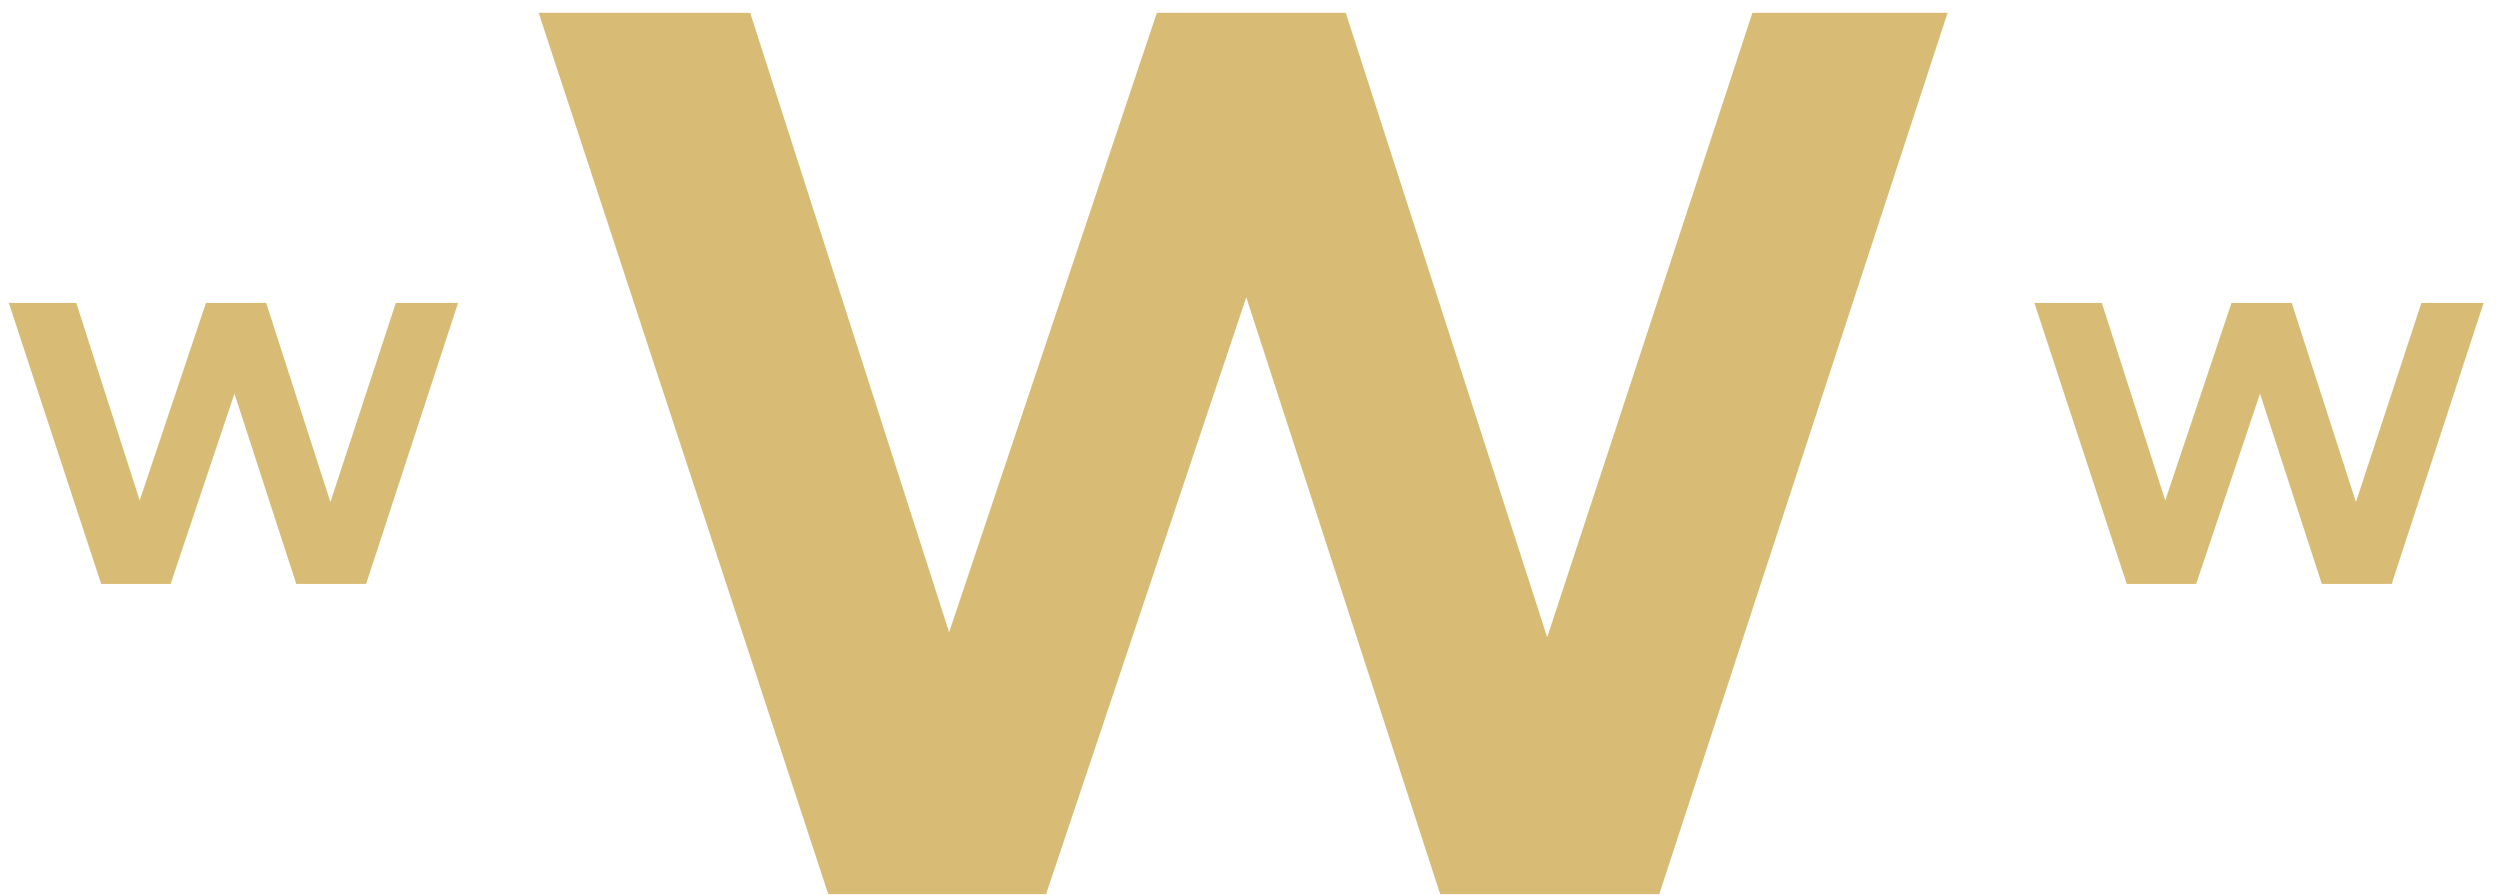
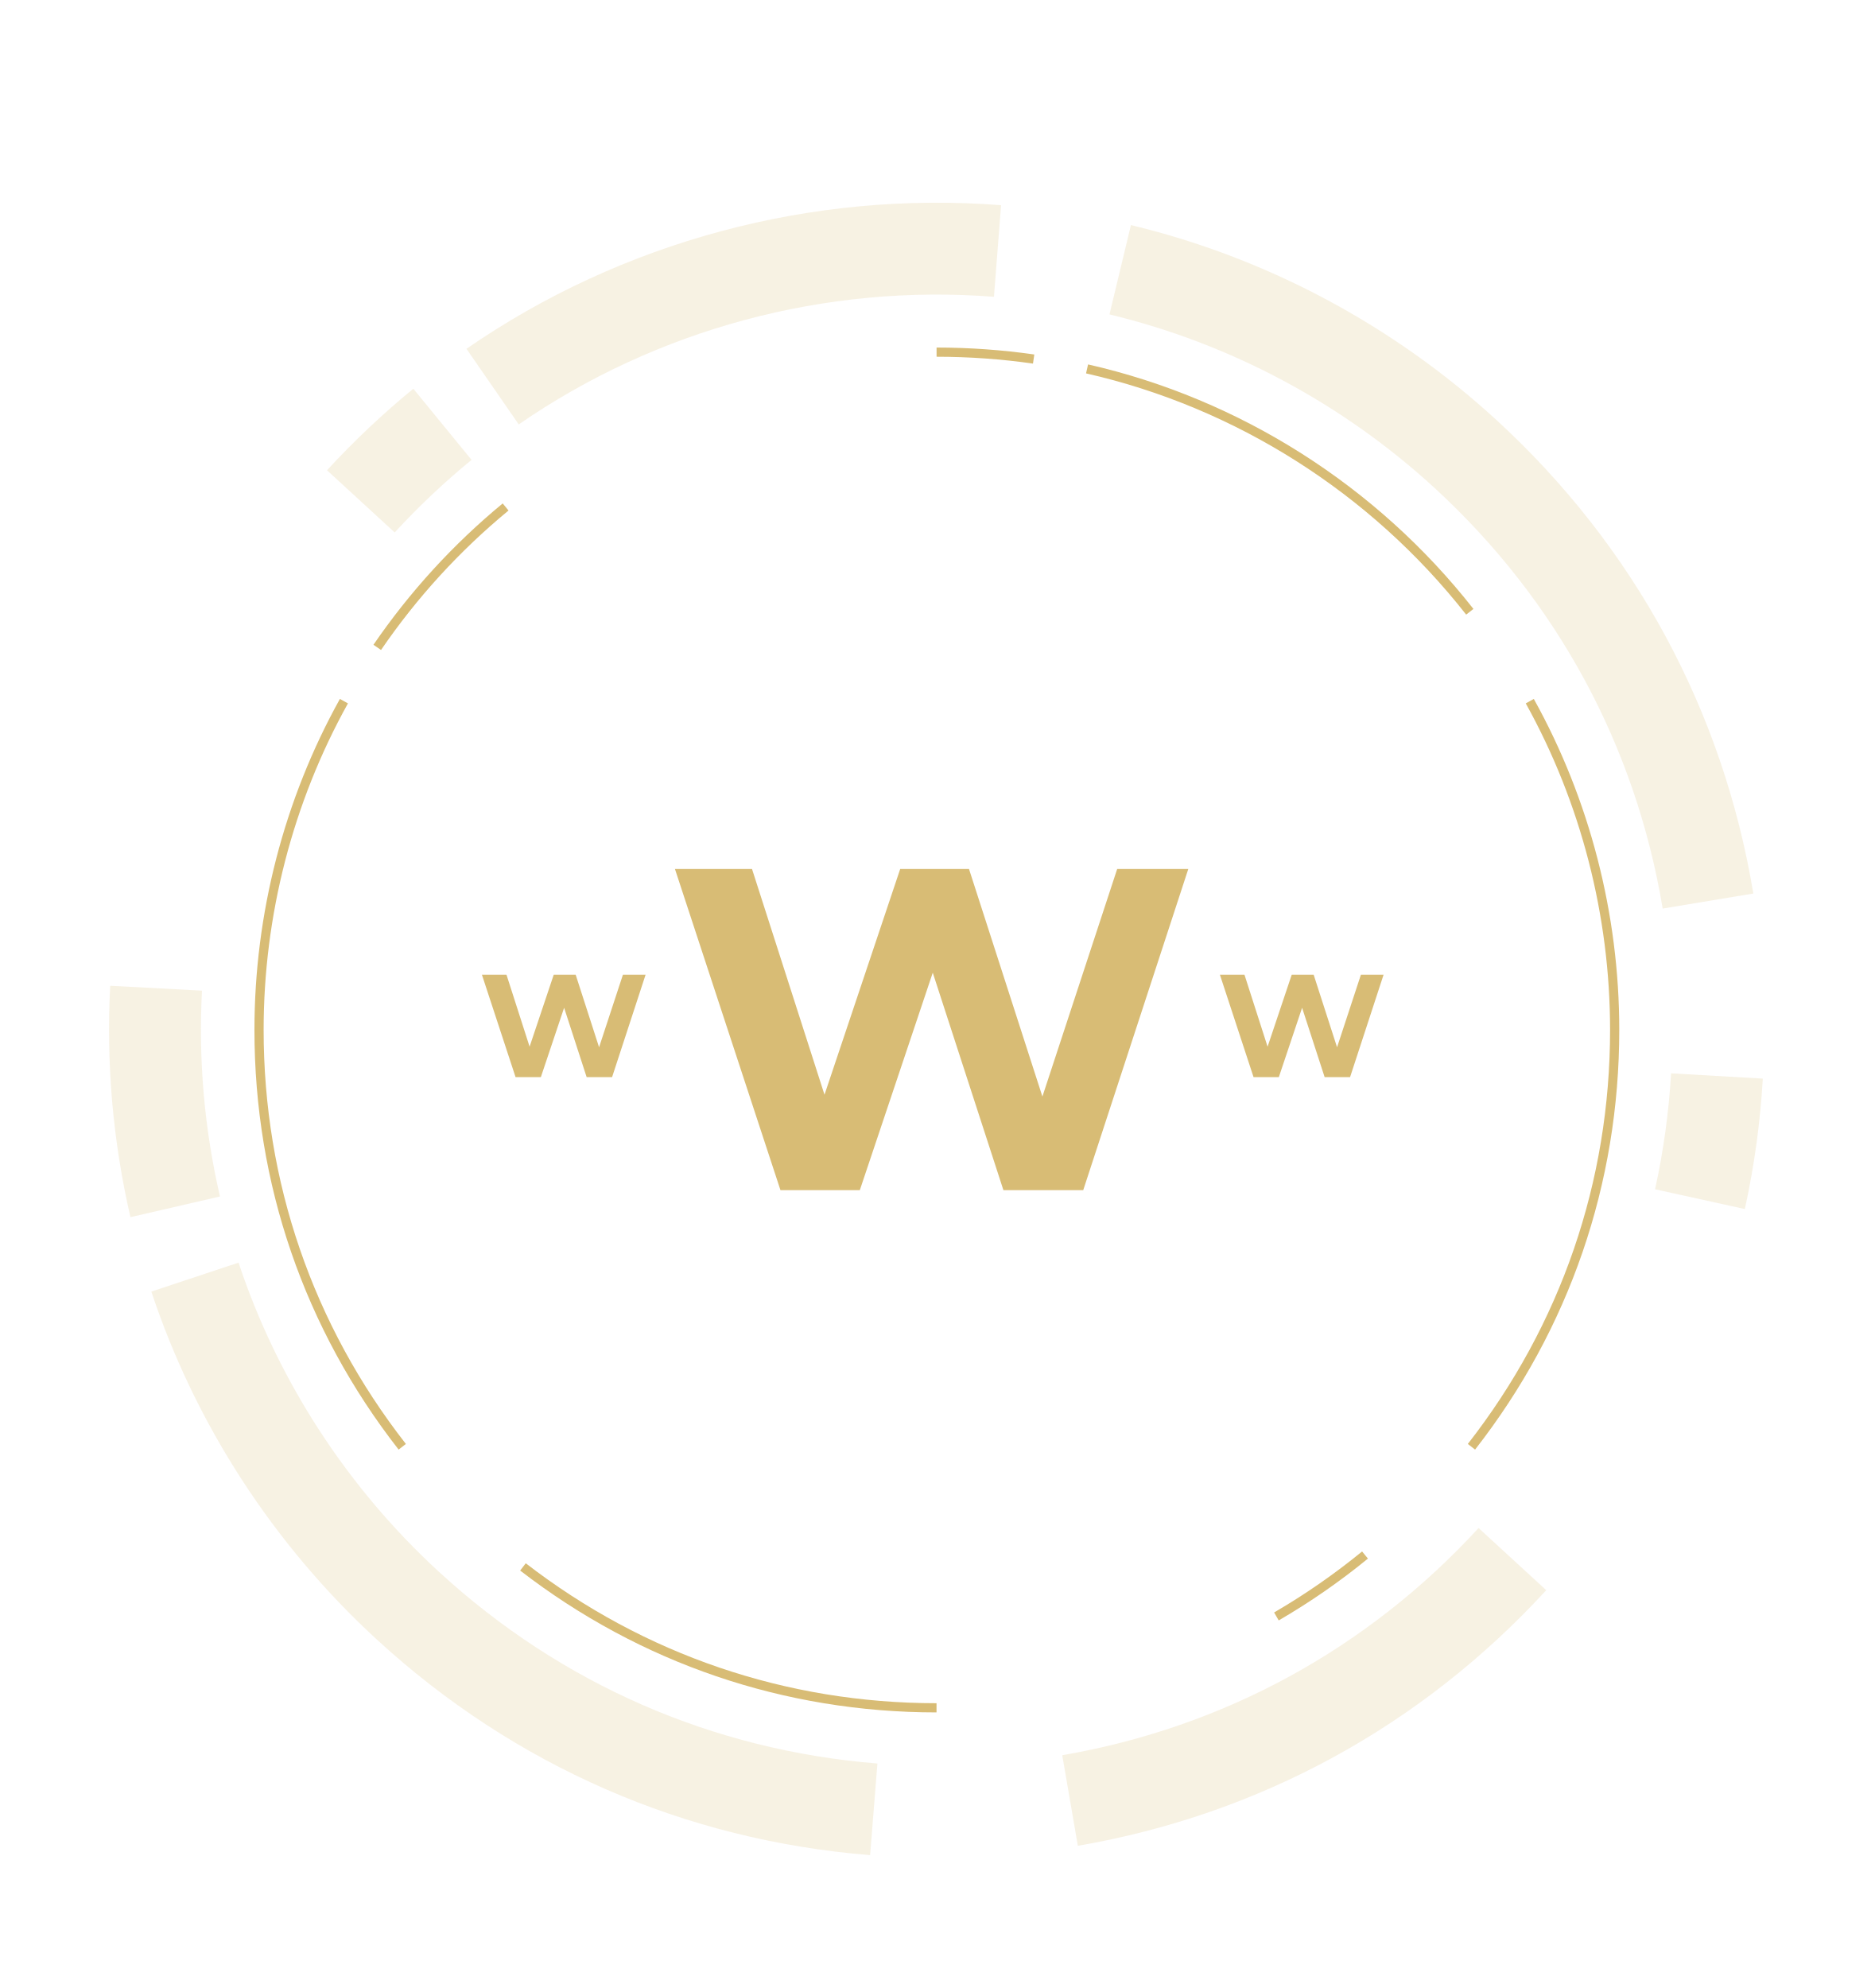
- <svg xmlns="http://www.w3.org/2000/svg" width="137" height="49" viewBox="0 0 137 49" fill="none">
-   <path d="M25.102 16.6L20.064 32H16.236L12.848 21.572L9.35 32H5.544L0.484 16.6H4.18L7.656 27.424L11.286 16.6H14.586L18.106 27.512L21.692 16.6H25.102Z" fill="#D8BC75" />
-   <path d="M136.102 16.6L131.064 32H127.236L123.848 21.572L120.35 32H116.544L111.484 16.6H115.18L118.656 27.424L122.286 16.6H125.586L129.106 27.512L132.692 16.6H136.102Z" fill="#D8BC75" />
-   <path d="M106.729 0.7L90.928 49H78.922L68.296 16.294L57.325 49H45.388L29.518 0.7H41.11L52.012 34.648L63.397 0.7H73.747L84.787 34.924L96.034 0.7H106.729Z" fill="#D8BC75" />
+ <svg xmlns="http://www.w3.org/2000/svg" width="282" height="299" viewBox="0 0 282 299" fill="none">
+   <path opacity="0.2" d="M33.086 179.953L19.619 183.066C16.985 171.666 15.957 159.958 16.573 148.26L30.381 148.997C29.827 159.402 30.736 169.818 33.086 179.953Z" fill="#D8BC75" />
+   <path opacity="0.2" d="M130.872 279.016C102.989 276.779 77.34 265.569 56.688 246.599C41.117 232.297 29.386 214.202 22.762 194.258L35.879 189.903C41.767 207.623 52.198 223.708 66.038 236.42C84.394 253.28 107.196 263.246 131.972 265.237L130.872 279.016Z" fill="#D8BC75" />
+   <path opacity="0.2" d="M263.718 134.388L250.082 136.652C245.998 112.134 234.135 90.258 215.78 73.398C201.935 60.681 185.029 51.655 166.874 47.29L170.101 33.852C190.535 38.762 209.559 48.916 225.13 63.218C245.782 82.188 259.126 106.795 263.718 134.388Z" fill="#D8BC75" />
+   <path opacity="0.2" d="M232.564 239.173C213.78 259.623 189.421 272.917 162.117 277.612L159.77 263.989C184.033 259.813 205.691 247.999 222.39 229.818L232.569 239.168L232.564 239.173Z" fill="#D8BC75" />
+   <path opacity="0.2" d="M262.44 181.842L248.938 178.87C250.196 173.147 251.002 167.282 251.345 161.431L265.145 162.227C264.761 168.809 263.854 175.408 262.44 181.842Z" fill="#D8BC75" />
+   <path opacity="0.2" d="M149.5 44.639C124.172 42.666 98.784 49.487 78.022 63.833L70.16 52.463C93.526 36.315 122.087 28.646 150.571 30.862L149.5 44.639Z" fill="#D8BC75" />
+   <path opacity="0.2" d="M70.926 69.166C66.847 72.504 62.958 76.176 59.367 80.085L49.184 70.731C53.218 66.338 57.587 62.216 62.168 58.466L70.926 69.166Z" fill="#D8BC75" />
+   <path d="M57.31 97.758L56.169 96.977C61.622 89.019 68.16 81.863 75.61 75.717L76.487 76.782C69.134 82.845 62.686 89.897 57.31 97.758Z" fill="#D8BC75" />
+   <path d="M59.956 218.023C45.768 199.847 38.27 178.02 38.27 154.907C38.27 137.478 42.714 120.262 51.124 105.121L52.334 105.792C44.034 120.726 39.652 137.713 39.652 154.907C39.652 177.709 47.047 199.246 61.048 217.173L59.956 218.023Z" fill="#D8BC75" />
+   <path d="M221.865 218.023L220.773 217.173C234.768 199.246 242.17 177.709 242.17 154.907C242.17 137.713 237.781 120.733 229.488 105.792L230.698 105.121C239.108 120.262 243.552 137.478 243.552 154.907C243.552 178.027 236.053 199.854 221.865 218.023Z" fill="#D8BC75" />
+   <path d="M140.862 257.55C117.967 257.55 96.315 250.173 78.236 236.214L79.079 235.121C96.909 248.887 118.278 256.167 140.862 256.167V257.55Z" fill="#D8BC75" />
+   <path d="M192.328 243.715L191.637 242.519C196.267 239.829 200.718 236.739 204.871 233.344L205.749 234.416C201.54 237.859 197.02 240.991 192.328 243.715Z" fill="#D8BC75" />
+   <path d="M220.525 92.441C206.177 74.154 185.873 61.274 163.351 56.158L163.655 54.81C186.488 59.995 207.069 73.055 221.616 91.584L220.525 92.441Z" fill="#D8BC75" />
+   <path d="M155.369 54.685C150.6 54.001 145.721 53.655 140.87 53.655V52.272C145.79 52.272 150.732 52.625 155.569 53.316L155.369 54.685Z" fill="#D8BC75" />
+   <path d="M97.102 146.6L92.064 162H88.236L84.848 151.572L81.35 162H77.544L72.484 146.6H76.18L79.656 157.424L83.286 146.6H86.586L90.106 157.512L93.692 146.6H97.102Z" fill="#D8BC75" />
+   <path d="M208.102 146.6L203.064 162H199.236L195.848 151.572L192.35 162H188.544L183.484 146.6H187.18L190.656 157.424L194.286 146.6H197.586L201.106 157.512L204.692 146.6H208.102Z" fill="#D8BC75" />
+   <path d="M178.729 130.7L162.928 179H150.922L140.296 146.294L129.325 179H117.388L101.518 130.7H113.11L124.012 164.648L135.397 130.7H145.747L156.787 164.924L168.034 130.7H178.729Z" fill="#D8BC75" />
</svg>
